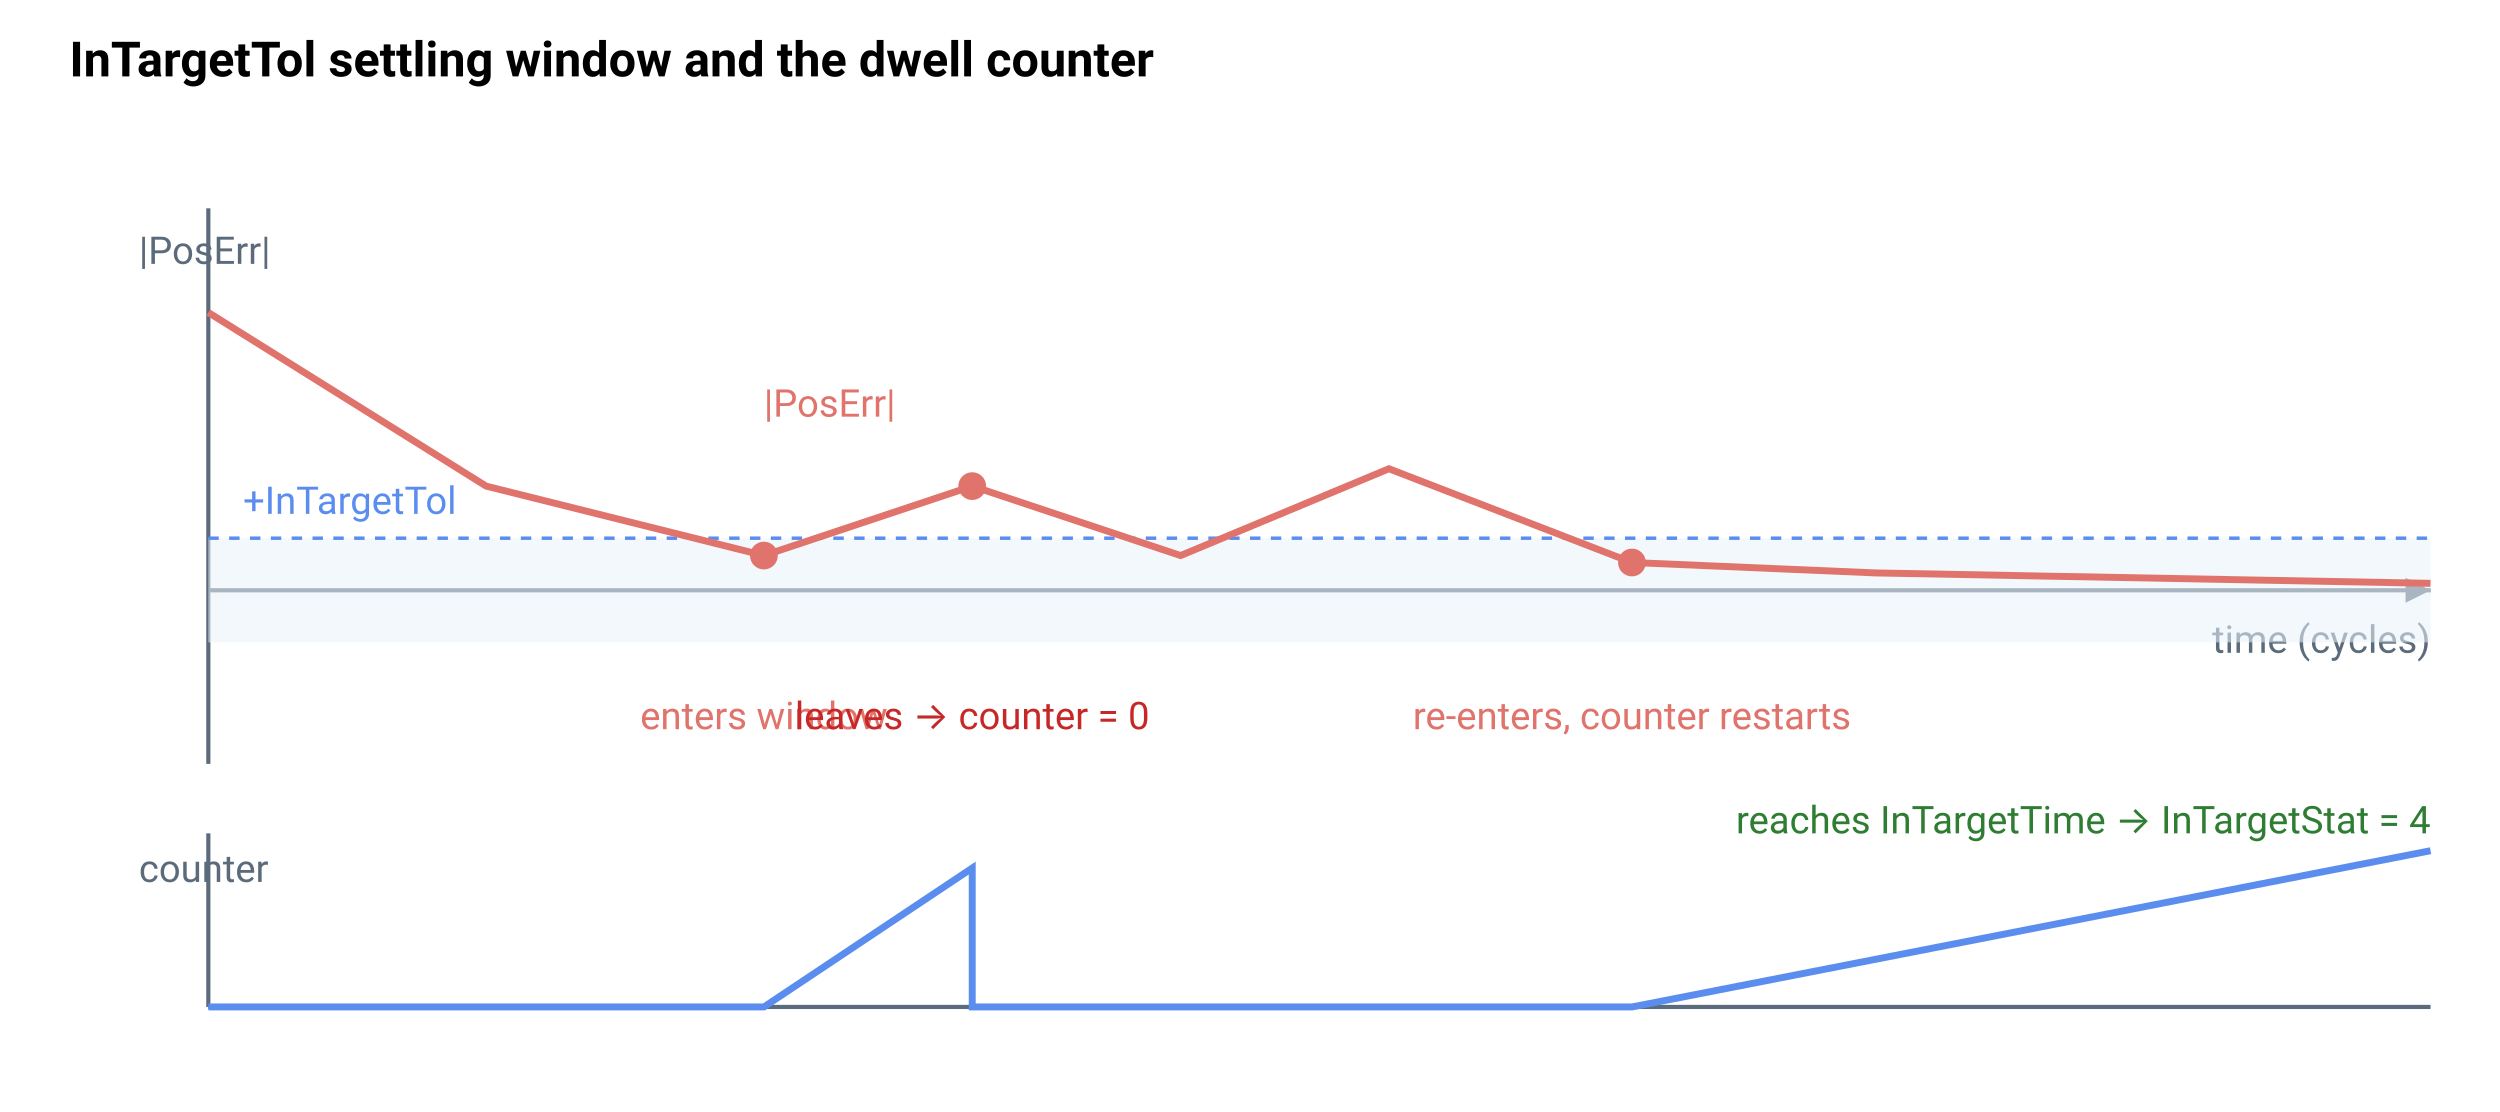
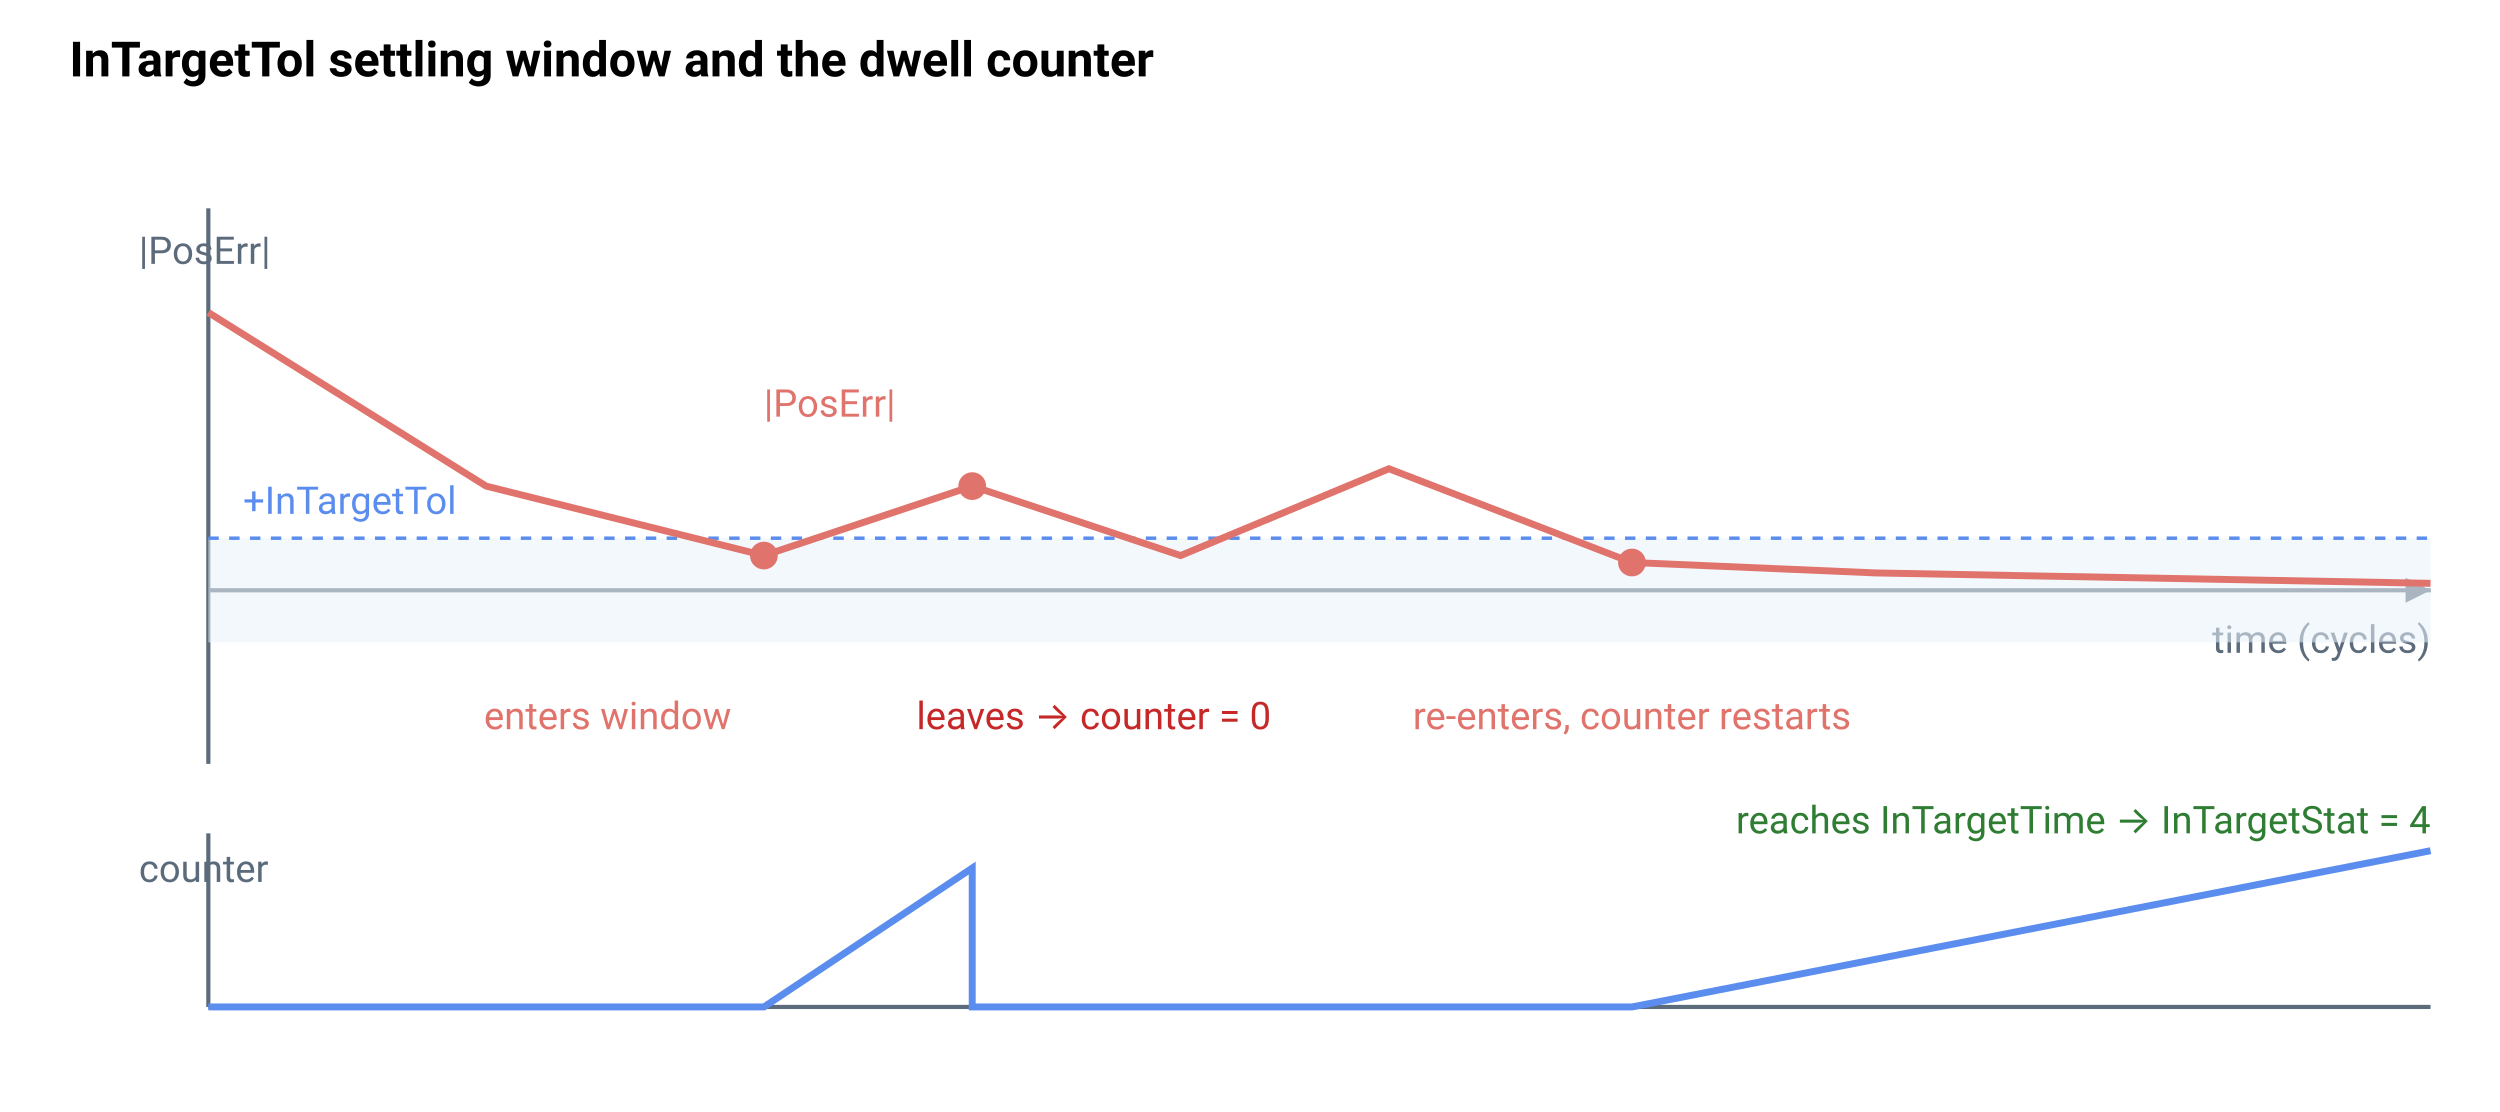
<svg xmlns="http://www.w3.org/2000/svg" width="720" height="320" viewBox="0 0 720 320" font-family="-apple-system,Segoe UI,Roboto,sans-serif" font-size="13" role="img" aria-label="InTargetTol settling window and dwell counter: the dwell counter increments while the absolute position error stays inside the InTargetTol band; if the error leaves the band the counter resets, and when it reaches InTargetTime the InTargetStat advances to 4.">
  <defs>
    <marker id="arrow" markerWidth="8" markerHeight="8" refX="6" refY="3" orient="auto">
      <path d="M0,0 L6,3 L0,6 Z" fill="#5b6b7b" />
    </marker>
  </defs>
  <text x="20" y="22" font-size="14" font-weight="bold">InTargetTol settling window and the dwell counter</text>
  <line x1="60" y1="170" x2="700" y2="170" stroke="#5b6b7b" stroke-width="1.2" marker-end="url(#arrow)" />
  <line x1="60" y1="60" x2="60" y2="220" stroke="#5b6b7b" stroke-width="1.2" />
  <text x="40" y="76" fill="#5b6b7b" font-size="11">|PosErr|</text>
  <text x="700" y="188" text-anchor="end" fill="#5b6b7b" font-size="11">time (cycles)</text>
  <rect x="60" y="155" width="640" height="30" fill="#eaf2fb" opacity="0.55" />
  <line x1="60" y1="155" x2="700" y2="155" stroke="#5b8def" stroke-dasharray="3,3" />
  <text x="70" y="148" fill="#5b8def" font-size="11">+InTargetTol</text>
  <polyline points="60,90 140,140 220,160 280,140 340,160 400,135 470,162 540,165 700,168" fill="none" stroke="#e0736b" stroke-width="2" />
  <text x="220" y="120" fill="#e0736b" font-size="11">|PosErr|</text>
  <circle cx="220" cy="160" r="4" fill="#e0736b" />
-   <text x="220" y="210" text-anchor="middle" fill="#e0736b" font-size="11">enters window</text>
+   <text x="175" y="210" text-anchor="middle" fill="#e0736b" font-size="11">enters window</text>
  <circle cx="280" cy="140" r="4" fill="#e0736b" />
-   <text x="280" y="210" text-anchor="middle" fill="#c62828" font-size="11">leaves → counter = 0</text>
+   <text x="315" y="210" text-anchor="middle" fill="#c62828" font-size="11">leaves → counter = 0</text>
  <circle cx="470" cy="162" r="4" fill="#e0736b" />
  <text x="470" y="210" text-anchor="middle" fill="#e0736b" font-size="11">re-enters, counter restarts</text>
  <line x1="60" y1="290" x2="700" y2="290" stroke="#5b6b7b" stroke-width="1.2" />
  <line x1="60" y1="290" x2="60" y2="240" stroke="#5b6b7b" stroke-width="1.2" />
  <text x="40" y="254" fill="#5b6b7b" font-size="11">counter</text>
  <polyline points="60,290 220,290 280,250 280,290 470,290 700,245" fill="none" stroke="#5b8def" stroke-width="2" />
  <text x="700" y="240" text-anchor="end" fill="#2e7d32" font-size="11">reaches InTargetTime → InTargetStat = 4</text>
</svg>
